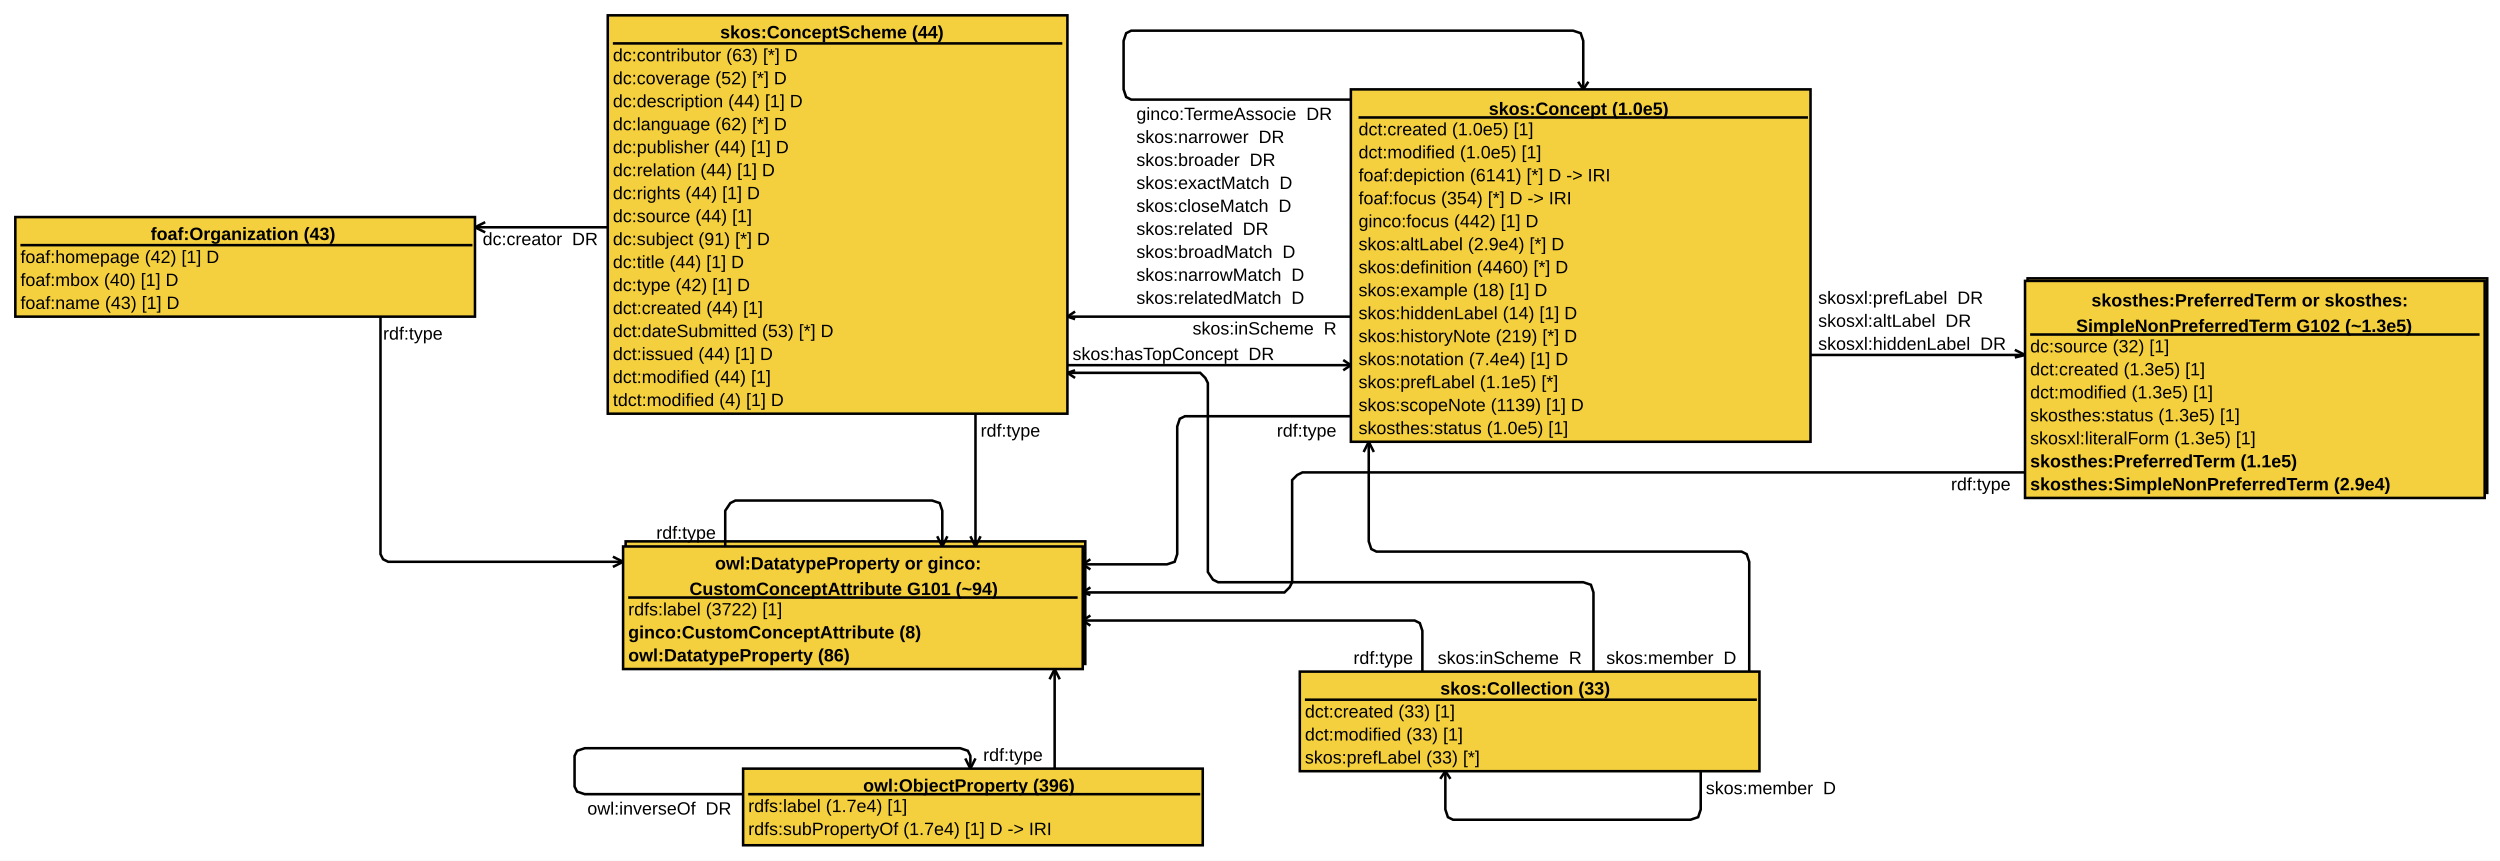
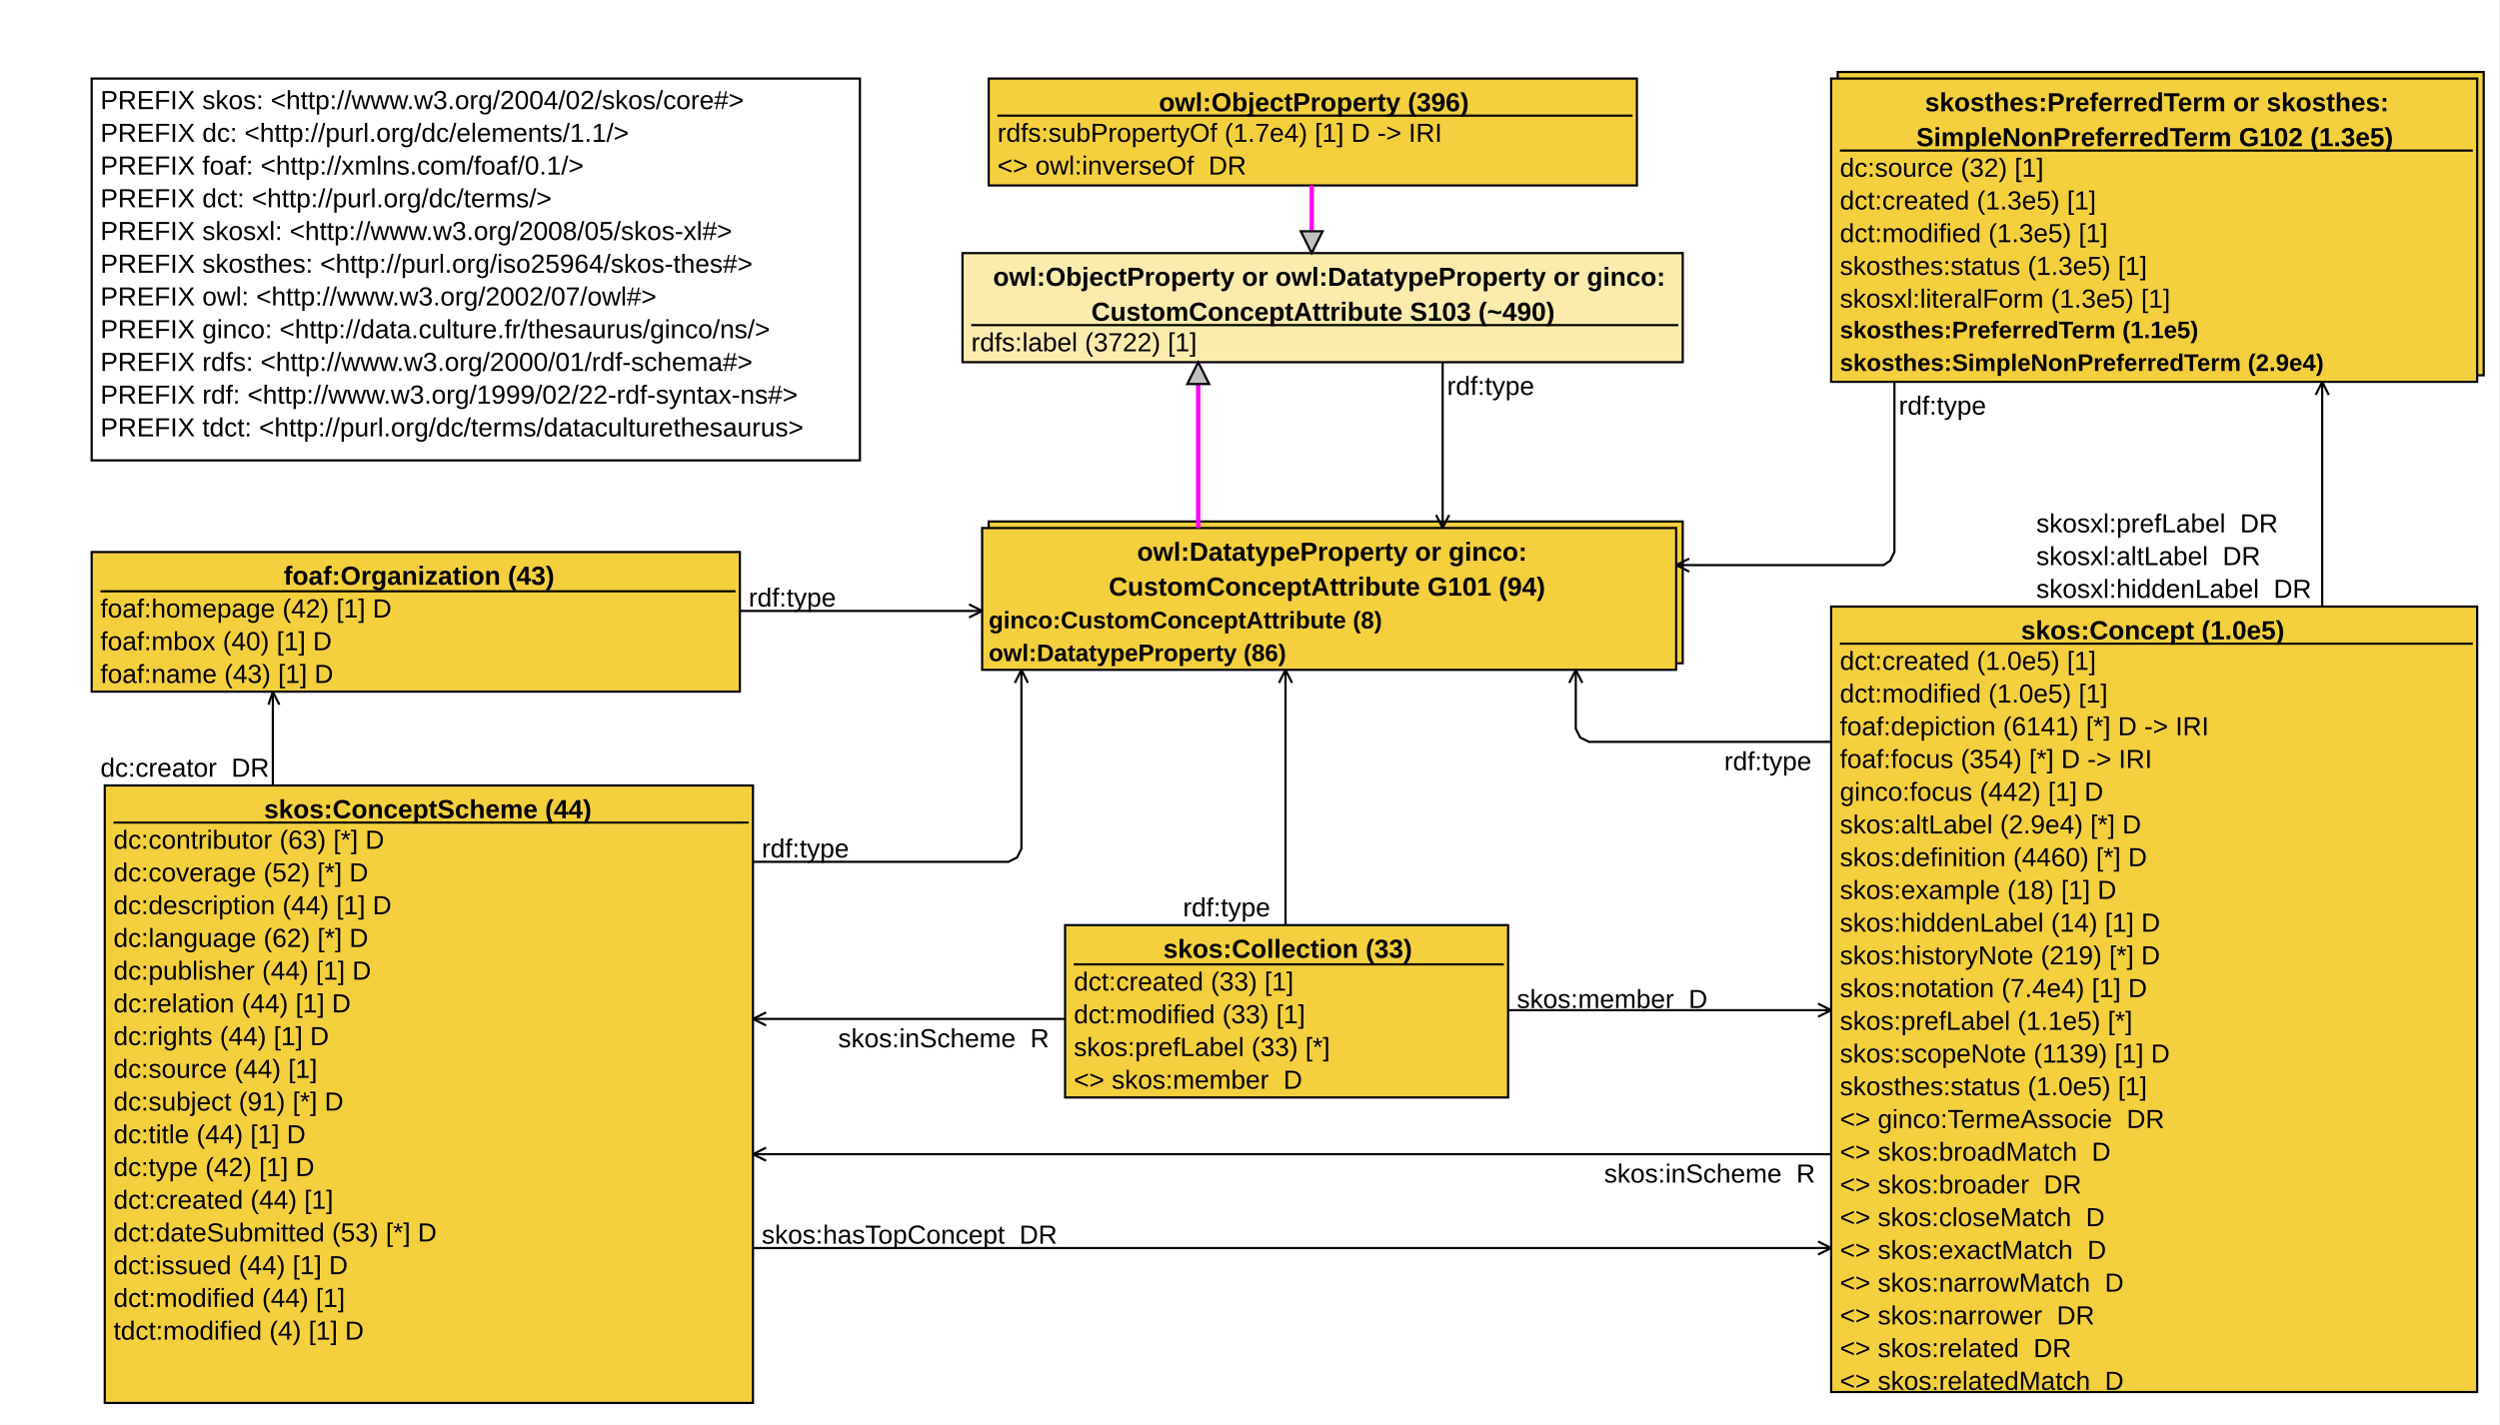
- <svg xmlns="http://www.w3.org/2000/svg" version="1.1" xml:space="preserve" width="979" height="337" viewBox="0 0 979 337">
+ <svg xmlns="http://www.w3.org/2000/svg" version="1.1" xml:space="preserve" width="1145" height="653" viewBox="0 0 1145 653">
 onmousemove="movetip(evt)" onmouseup="endmove()"&gt;
<rect x="0" y="0" width="100%" height="100%" style="fill:White;" />
  <defs>
    <linearGradient id="activ1" x1="0%" y1="0%" x2="100%" y2="0%">
      <stop offset="0%" style="stop-color:#FFFF00;stop-opacity:1" />
      <stop offset="100%" style="stop-color:#FFFFF0;stop-opacity:1" />
    </linearGradient>
  </defs>
-   <g id="2002675683">
-     <polygon points="238,6 418,6 418,162 238,162 " style="fill:#F4D03F; stroke-width:1;stroke:Black;" />
-     <text style="font-family:Arial;font-size:7px;kerning:0;word-spacing:-1px;fill:Black;font-weight:bold;">
-       <tspan x="282" y="15">skos:ConceptScheme (44)</tspan>
-     </text>
-     <line x1="240" y1="17" x2="416" y2="17" style="stroke-width:1;stroke:Black;" />
-     <text style="font-family:Arial;font-size:7px;kerning:0;word-spacing:-1px;fill:Black;">
-       <tspan x="240" y="24">dc:contributor (63) [*] D</tspan>
-       <tspan x="240" y="33">dc:coverage (52) [*] D</tspan>
-       <tspan x="240" y="42">dc:description (44) [1] D</tspan>
-       <tspan x="240" y="51">dc:language (62) [*] D</tspan>
-       <tspan x="240" y="60">dc:publisher (44) [1] D</tspan>
-       <tspan x="240" y="69">dc:relation (44) [1] D</tspan>
-       <tspan x="240" y="78">dc:rights (44) [1] D</tspan>
-       <tspan x="240" y="87">dc:source (44) [1] </tspan>
-       <tspan x="240" y="96">dc:subject (91) [*] D</tspan>
-       <tspan x="240" y="105">dc:title (44) [1] D</tspan>
-       <tspan x="240" y="114">dc:type (42) [1] D</tspan>
-       <tspan x="240" y="123">dct:created (44) [1] </tspan>
-       <tspan x="240" y="132">dct:dateSubmitted (53) [*] D</tspan>
-       <tspan x="240" y="141">dct:issued (44) [1] D</tspan>
-       <tspan x="240" y="150">dct:modified (44) [1] </tspan>
-       <tspan x="240" y="159">tdct:modified (4) [1] D</tspan>
-     </text>
-   </g>
-   <g id="2002675694">
-     <polygon points="794,109 974,109 974,193 794,193 " style="fill:#F4D03F; stroke-width:1;stroke:Black;" />
-     <polygon points="793,110 973,110 973,195 793,195 " style="fill:#F4D03F; stroke-width:1;stroke:Black;" />
-     <text style="font-family:Arial;font-size:7px;kerning:0;word-spacing:-1px;fill:Black;font-weight:bold;">
-       <tspan x="819" y="120">skosthes:PreferredTerm or skosthes:</tspan>
-       <tspan x="813" y="130">SimpleNonPreferredTerm G102 (~1.3e5)</tspan>
-     </text>
-     <line x1="795" y1="131" x2="971" y2="131" style="stroke-width:1;stroke:Black;" />
-     <text style="font-family:Arial;font-size:7px;kerning:0;word-spacing:-1px;fill:Black;">
-       <tspan x="795" y="138">dc:source (32) [1] </tspan>
-       <tspan x="795" y="147">dct:created (1.3e5) [1] </tspan>
-       <tspan x="795" y="156">dct:modified (1.3e5) [1] </tspan>
-       <tspan x="795" y="165">skosthes:status (1.3e5) [1] </tspan>
-       <tspan x="795" y="174">skosxl:literalForm (1.3e5) [1] </tspan>
-     </text>
-     <text style="font-family:Arial;font-size:7px;kerning:0;word-spacing:-1px;fill:Black;font-weight:bold;">
-       <tspan x="795" y="183">skosthes:PreferredTerm (1.1e5)</tspan>
-       <tspan x="795" y="192">skosthes:SimpleNonPreferredTerm (2.9e4)</tspan>
-     </text>
-   </g>
-   <g id="2002675672">
-     <polygon points="291,301 471,301 471,331 291,331 " style="fill:#F4D03F; stroke-width:1;stroke:Black;" />
-     <text style="font-family:Arial;font-size:7px;kerning:0;word-spacing:-1px;fill:Black;font-weight:bold;">
-       <tspan x="338" y="310">owl:ObjectProperty (396)</tspan>
-     </text>
-     <line x1="293" y1="311" x2="470" y2="311" style="stroke-width:1;stroke:Black;" />
-     <text style="font-family:Arial;font-size:7px;kerning:0;word-spacing:-1px;fill:Black;">
-       <tspan x="293" y="318">rdfs:label (1.7e4) [1] </tspan>
-       <tspan x="293" y="327">rdfs:subPropertyOf (1.7e4) [1] D -&gt; IRI</tspan>
-     </text>
-   </g>
-   <g id="2002675650">
-     <polygon points="245,212 425,212 425,260 245,260 " style="fill:#F4D03F; stroke-width:1;stroke:Black;" />
-     <polygon points="244,214 424,214 424,262 244,262 " style="fill:#F4D03F; stroke-width:1;stroke:Black;" />
-     <text style="font-family:Arial;font-size:7px;kerning:0;word-spacing:-1px;fill:Black;font-weight:bold;">
-       <tspan x="280" y="223">owl:DatatypeProperty or ginco:</tspan>
-       <tspan x="270" y="233">CustomConceptAttribute G101 (~94)</tspan>
-     </text>
-     <line x1="246" y1="234" x2="422" y2="234" style="stroke-width:1;stroke:Black;" />
-     <text style="font-family:Arial;font-size:7px;kerning:0;word-spacing:-1px;fill:Black;">
-       <tspan x="246" y="241">rdfs:label (3722) [1] </tspan>
-     </text>
-     <text style="font-family:Arial;font-size:7px;kerning:0;word-spacing:-1px;fill:Black;font-weight:bold;">
-       <tspan x="246" y="250">ginco:CustomConceptAttribute (8)</tspan>
-       <tspan x="246" y="259">owl:DatatypeProperty (86)</tspan>
-     </text>
-   </g>
-   <g id="2002675639">
-     <polygon points="6,85 186,85 186,124 6,124 " style="fill:#F4D03F; stroke-width:1;stroke:Black;" />
-     <text style="font-family:Arial;font-size:7px;kerning:0;word-spacing:-1px;fill:Black;font-weight:bold;">
-       <tspan x="59" y="94">foaf:Organization (43)</tspan>
-     </text>
-     <line x1="8" y1="96" x2="185" y2="96" style="stroke-width:1;stroke:Black;" />
-     <text style="font-family:Arial;font-size:7px;kerning:0;word-spacing:-1px;fill:Black;">
-       <tspan x="8" y="103">foaf:homepage (42) [1] D</tspan>
-       <tspan x="8" y="112">foaf:mbox (40) [1] D</tspan>
-       <tspan x="8" y="121">foaf:name (43) [1] D</tspan>
-     </text>
-   </g>
-   <g id="2002675661">
-     <polygon points="509,263 689,263 689,302 509,302 " style="fill:#F4D03F; stroke-width:1;stroke:Black;" />
-     <text style="font-family:Arial;font-size:7px;kerning:0;word-spacing:-1px;fill:Black;font-weight:bold;">
-       <tspan x="564" y="272">skos:Collection (33)</tspan>
-     </text>
-     <line x1="511" y1="274" x2="688" y2="274" style="stroke-width:1;stroke:Black;" />
-     <text style="font-family:Arial;font-size:7px;kerning:0;word-spacing:-1px;fill:Black;">
-       <tspan x="511" y="281">dct:created (33) [1] </tspan>
-       <tspan x="511" y="290">dct:modified (33) [1] </tspan>
-       <tspan x="511" y="299">skos:prefLabel (33) [*] </tspan>
-     </text>
-   </g>
-   <g id="2002675628">
-     <polygon points="529,35 709,35 709,173 529,173 " style="fill:#F4D03F; stroke-width:1;stroke:Black;" />
-     <text style="font-family:Arial;font-size:7px;kerning:0;word-spacing:-1px;fill:Black;font-weight:bold;">
-       <tspan x="583" y="45">skos:Concept (1.0e5)</tspan>
-     </text>
-     <line x1="532" y1="46" x2="708" y2="46" style="stroke-width:1;stroke:Black;" />
-     <text style="font-family:Arial;font-size:7px;kerning:0;word-spacing:-1px;fill:Black;">
-       <tspan x="532" y="53">dct:created (1.0e5) [1] </tspan>
-       <tspan x="532" y="62">dct:modified (1.0e5) [1] </tspan>
-       <tspan x="532" y="71">foaf:depiction (6141) [*] D -&gt; IRI</tspan>
-       <tspan x="532" y="80">foaf:focus (354) [*] D -&gt; IRI</tspan>
-       <tspan x="532" y="89">ginco:focus (442) [1] D</tspan>
-       <tspan x="532" y="98">skos:altLabel (2.9e4) [*] D</tspan>
-       <tspan x="532" y="107">skos:definition (4460) [*] D</tspan>
-       <tspan x="532" y="116">skos:example (18) [1] D</tspan>
-       <tspan x="532" y="125">skos:hiddenLabel (14) [1] D</tspan>
-       <tspan x="532" y="134">skos:historyNote (219) [*] D</tspan>
-       <tspan x="532" y="143">skos:notation (7.4e4) [1] D</tspan>
-       <tspan x="532" y="152">skos:prefLabel (1.1e5) [*] </tspan>
-       <tspan x="532" y="161">skos:scopeNote (1139) [1] D</tspan>
-       <tspan x="532" y="170">skosthes:status (1.0e5) [1] </tspan>
-     </text>
-   </g>
-   <g id="2002675553">
-     <path d="M557,263 L557,247 556,244 554,243 424,243 " style="fill:none;stroke-width:1;stroke:Black;" />
-     <line x1="427" y1="241" x2="424" y2="243" style="stroke-width:1;stroke:Black;" />
-     <line x1="427" y1="245" x2="424" y2="243" style="stroke-width:1;stroke:Black;" />
-     <text style="font-family:Arial;font-size:7px;kerning:0;word-spacing:-1px;fill:Black;">
-       <tspan x="530" y="260">rdf:type  </tspan>
-     </text>
-   </g>
-   <g id="2002675563">
-     <path d="M624,263 L624,232 623,229 620,228 477,228 475,227 473,224 473,150 472,148 470,146 418,146 " style="fill:none;stroke-width:1;stroke:Black;" />
-     <line x1="421" y1="145" x2="418" y2="146" style="stroke-width:1;stroke:Black;" />
-     <line x1="421" y1="148" x2="418" y2="146" style="stroke-width:1;stroke:Black;" />
-     <text style="font-family:Arial;font-size:7px;kerning:0;word-spacing:-1px;fill:Black;">
-       <tspan x="563" y="260">skos:inScheme  R</tspan>
-     </text>
-   </g>
-   <g id="2002675578">
-     <path d="M418,143 L529,143 " style="fill:none;stroke-width:1;stroke:Black;" />
-     <line x1="526" y1="141" x2="529" y2="143" style="stroke-width:1;stroke:Black;" />
-     <line x1="526" y1="145" x2="529" y2="143" style="stroke-width:1;stroke:Black;" />
-     <text style="font-family:Arial;font-size:7px;kerning:0;word-spacing:-1px;fill:Black;">
-       <tspan x="420" y="141">skos:hasTopConcept  DR</tspan>
-     </text>
-   </g>
-   <g id="2002675593">
-     <path d="M529,124 L418,124 " style="fill:none;stroke-width:1;stroke:Black;" />
-     <line x1="421" y1="122" x2="418" y2="124" style="stroke-width:1;stroke:Black;" />
-     <line x1="421" y1="125" x2="418" y2="124" style="stroke-width:1;stroke:Black;" />
-     <text style="font-family:Arial;font-size:7px;kerning:0;word-spacing:-1px;fill:Black;">
-       <tspan x="467" y="131">skos:inScheme  R</tspan>
-     </text>
-   </g>
-   <g id="2002675598">
-     <path d="M291,311 L229,311 226,310 225,308 225,296 226,294 229,293 376,293 379,294 380,296 380,301 " style="fill:none;stroke-width:1;stroke:Black;" />
-     <line x1="378" y1="297" x2="380" y2="301" style="stroke-width:1;stroke:Black;" />
-     <line x1="382" y1="297" x2="380" y2="301" style="stroke-width:1;stroke:Black;" />
-     <text style="font-family:Arial;font-size:7px;kerning:0;word-spacing:-1px;fill:Black;">
-       <tspan x="230" y="319">owl:inverseOf  DR</tspan>
-     </text>
-   </g>
-   <g id="2002675603">
-     <path d="M685,263 L685,220 684,217 682,216 539,216 537,215 536,212 536,173 " style="fill:none;stroke-width:1;stroke:Black;" />
-     <line x1="534" y1="177" x2="536" y2="173" style="stroke-width:1;stroke:Black;" />
-     <line x1="538" y1="177" x2="536" y2="173" style="stroke-width:1;stroke:Black;" />
-     <text style="font-family:Arial;font-size:7px;kerning:0;word-spacing:-1px;fill:Black;">
-       <tspan x="629" y="260">skos:member  D</tspan>
-     </text>
-   </g>
-   <g id="2002675608">
-     <path d="M709,139 L793,139 " style="fill:none;stroke-width:1;stroke:Black;" />
-     <line x1="789" y1="137" x2="793" y2="139" style="stroke-width:1;stroke:Black;" />
-     <line x1="789" y1="140" x2="793" y2="139" style="stroke-width:1;stroke:Black;" />
-     <text style="font-family:Arial;font-size:7px;kerning:0;word-spacing:-1px;fill:Black;">
-       <tspan x="712" y="119">skosxl:prefLabel  DR</tspan>
-       <tspan x="712" y="128">skosxl:altLabel  DR</tspan>
-       <tspan x="712" y="137">skosxl:hiddenLabel  DR</tspan>
-     </text>
-   </g>
-   <g id="2002675613">
-     <path d="M238,89 L186,89 " style="fill:none;stroke-width:1;stroke:Black;" />
-     <line x1="190" y1="87" x2="186" y2="89" style="stroke-width:1;stroke:Black;" />
-     <line x1="190" y1="91" x2="186" y2="89" style="stroke-width:1;stroke:Black;" />
-     <text style="font-family:Arial;font-size:7px;kerning:0;word-spacing:-1px;fill:Black;">
-       <tspan x="189" y="96">dc:creator  DR</tspan>
-     </text>
-   </g>
-   <g id="2002675568">
-     <path d="M413,301 L413,262 " style="fill:none;stroke-width:1;stroke:Black;" />
-     <line x1="411" y1="266" x2="413" y2="262" style="stroke-width:1;stroke:Black;" />
-     <line x1="415" y1="266" x2="413" y2="262" style="stroke-width:1;stroke:Black;" />
-     <text style="font-family:Arial;font-size:7px;kerning:0;word-spacing:-1px;fill:Black;">
-       <tspan x="385" y="298">rdf:type  </tspan>
-     </text>
-   </g>
-   <g id="2002675623">
-     <path d="M284,214 L284,200 286,197 288,196 365,196 368,197 369,200 369,214 " style="fill:none;stroke-width:1;stroke:Black;" />
-     <line x1="367" y1="210" x2="369" y2="214" style="stroke-width:1;stroke:Black;" />
-     <line x1="371" y1="210" x2="369" y2="214" style="stroke-width:1;stroke:Black;" />
-     <text style="font-family:Arial;font-size:7px;kerning:0;word-spacing:-1px;fill:Black;">
-       <tspan x="257" y="211">rdf:type  </tspan>
-     </text>
-   </g>
-   <g id="2002675558">
-     <path d="M149,124 L149,217 150,219 152,220 244,220 " style="fill:none;stroke-width:1;stroke:Black;" />
-     <line x1="240" y1="218" x2="244" y2="220" style="stroke-width:1;stroke:Black;" />
-     <line x1="240" y1="222" x2="244" y2="220" style="stroke-width:1;stroke:Black;" />
-     <text style="font-family:Arial;font-size:7px;kerning:0;word-spacing:-1px;fill:Black;">
-       <tspan x="150" y="133">rdf:type  </tspan>
-     </text>
-   </g>
-   <g id="2002675548">
-     <path d="M666,302 L666,317 665,320 662,321 569,321 567,320 566,317 566,302 " style="fill:none;stroke-width:1;stroke:Black;" />
-     <line x1="564" y1="305" x2="566" y2="302" style="stroke-width:1;stroke:Black;" />
-     <line x1="568" y1="305" x2="566" y2="302" style="stroke-width:1;stroke:Black;" />
-     <text style="font-family:Arial;font-size:7px;kerning:0;word-spacing:-1px;fill:Black;">
-       <tspan x="668" y="311">skos:member  D</tspan>
-     </text>
-   </g>
-   <g id="2002675618">
-     <path d="M529,39 L443,39 441,38 440,35 440,16 441,13 443,12 616,12 619,13 620,16 620,35 " style="fill:none;stroke-width:1;stroke:Black;" />
-     <line x1="618" y1="32" x2="620" y2="35" style="stroke-width:1;stroke:Black;" />
-     <line x1="622" y1="32" x2="620" y2="35" style="stroke-width:1;stroke:Black;" />
-     <text style="font-family:Arial;font-size:7px;kerning:0;word-spacing:-1px;fill:Black;">
-       <tspan x="445" y="47">ginco:TermeAssocie  DR</tspan>
-       <tspan x="445" y="56">skos:narrower  DR</tspan>
-       <tspan x="445" y="65">skos:broader  DR</tspan>
-       <tspan x="445" y="74">skos:exactMatch  D</tspan>
-       <tspan x="445" y="83">skos:closeMatch  D</tspan>
-       <tspan x="445" y="92">skos:related  DR</tspan>
-       <tspan x="445" y="101">skos:broadMatch  D</tspan>
-       <tspan x="445" y="110">skos:narrowMatch  D</tspan>
-       <tspan x="445" y="119">skos:relatedMatch  D</tspan>
-     </text>
-   </g>
-   <g id="2002675583">
-     <path d="M382,162 L382,214 " style="fill:none;stroke-width:1;stroke:Black;" />
-     <line x1="380" y1="210" x2="382" y2="214" style="stroke-width:1;stroke:Black;" />
-     <line x1="384" y1="210" x2="382" y2="214" style="stroke-width:1;stroke:Black;" />
-     <text style="font-family:Arial;font-size:7px;kerning:0;word-spacing:-1px;fill:Black;">
-       <tspan x="384" y="171">rdf:type  </tspan>
-     </text>
-   </g>
-   <g id="2002675588">
-     <path d="M529,163 L464,163 462,164 461,167 461,217 460,220 457,221 424,221 " style="fill:none;stroke-width:1;stroke:Black;" />
-     <line x1="427" y1="219" x2="424" y2="221" style="stroke-width:1;stroke:Black;" />
-     <line x1="427" y1="223" x2="424" y2="221" style="stroke-width:1;stroke:Black;" />
-     <text style="font-family:Arial;font-size:7px;kerning:0;word-spacing:-1px;fill:Black;">
-       <tspan x="500" y="171">rdf:type  </tspan>
-     </text>
-   </g>
-   <g id="2002675573">
-     <path d="M793,185 L510,185 508,186 506,188 506,228 505,230 503,232 424,232 " style="fill:none;stroke-width:1;stroke:Black;" />
-     <line x1="427" y1="230" x2="424" y2="232" style="stroke-width:1;stroke:Black;" />
-     <line x1="427" y1="233" x2="424" y2="232" style="stroke-width:1;stroke:Black;" />
-     <text style="font-family:Arial;font-size:7px;kerning:0;word-spacing:-1px;fill:Black;">
-       <tspan x="764" y="192">rdf:type  </tspan>
+   <g id="2002712123">
+     <polygon points="453,239 771,239 771,304 453,304 " style="fill:#F4D03F; stroke-width:1;stroke:Black;" />
+     <polygon points="450,242 768,242 768,307 450,307 " style="fill:#F4D03F; stroke-width:1;stroke:Black;" />
+     <text style="font-family:Arial;font-size:12px;kerning:0;word-spacing:-1px;fill:Black;font-weight:bold;">
+       <tspan x="521" y="257">owl:DatatypeProperty or ginco:</tspan>
+       <tspan x="508" y="273">CustomConceptAttribute G101 (94)</tspan>
+     </text>
+     <text style="font-family:Arial;font-size:11px;kerning:0;word-spacing:-1px;fill:Black;font-weight:bold;">
+       <tspan x="453" y="288">ginco:CustomConceptAttribute (8)</tspan>
+       <tspan x="453" y="303">owl:DatatypeProperty (86)</tspan>
+     </text>
+   </g>
+   <g id="2002712134">
+     <polygon points="488,424 691,424 691,503 488,503 " style="fill:#F4D03F; stroke-width:1;stroke:Black;" />
+     <text style="font-family:Arial;font-size:12px;kerning:0;word-spacing:-1px;fill:Black;font-weight:bold;">
+       <tspan x="533" y="439">skos:Collection (33)</tspan>
+     </text>
+     <line x1="492" y1="442" x2="689" y2="442" style="stroke-width:1;stroke:Black;" />
+     <text style="font-family:Arial;font-size:12px;kerning:0;word-spacing:-1px;fill:Black;">
+       <tspan x="492" y="454">dct:created (33) [1] </tspan>
+       <tspan x="492" y="469">dct:modified (33) [1] </tspan>
+       <tspan x="492" y="484">skos:prefLabel (33) [*] </tspan>
+       <tspan x="492" y="499">&lt;&gt; skos:member  D</tspan>
+     </text>
+   </g>
+   <g id="2002712145">
+     <polygon points="453,36 750,36 750,85 453,85 " style="fill:#F4D03F; stroke-width:1;stroke:Black;" />
+     <text style="font-family:Arial;font-size:12px;kerning:0;word-spacing:-1px;fill:Black;font-weight:bold;">
+       <tspan x="531" y="51">owl:ObjectProperty (396)</tspan>
+     </text>
+     <line x1="457" y1="53" x2="748" y2="53" style="stroke-width:1;stroke:Black;" />
+     <text style="font-family:Arial;font-size:12px;kerning:0;word-spacing:-1px;fill:Black;">
+       <tspan x="457" y="65">rdfs:subPropertyOf (1.7e4) [1] D -&gt; IRI</tspan>
+       <tspan x="457" y="80">&lt;&gt; owl:inverseOf  DR</tspan>
+     </text>
+   </g>
+   <g id="2002712156">
+     <polygon points="48,360 345,360 345,643 48,643 " style="fill:#F4D03F; stroke-width:1;stroke:Black;" />
+     <text style="font-family:Arial;font-size:12px;kerning:0;word-spacing:-1px;fill:Black;font-weight:bold;">
+       <tspan x="121" y="375">skos:ConceptScheme (44)</tspan>
+     </text>
+     <line x1="52" y1="377" x2="343" y2="377" style="stroke-width:1;stroke:Black;" />
+     <text style="font-family:Arial;font-size:12px;kerning:0;word-spacing:-1px;fill:Black;">
+       <tspan x="52" y="389">dc:contributor (63) [*] D</tspan>
+       <tspan x="52" y="404">dc:coverage (52) [*] D</tspan>
+       <tspan x="52" y="419">dc:description (44) [1] D</tspan>
+       <tspan x="52" y="434">dc:language (62) [*] D</tspan>
+       <tspan x="52" y="449">dc:publisher (44) [1] D</tspan>
+       <tspan x="52" y="464">dc:relation (44) [1] D</tspan>
+       <tspan x="52" y="479">dc:rights (44) [1] D</tspan>
+       <tspan x="52" y="494">dc:source (44) [1] </tspan>
+       <tspan x="52" y="509">dc:subject (91) [*] D</tspan>
+       <tspan x="52" y="524">dc:title (44) [1] D</tspan>
+       <tspan x="52" y="539">dc:type (42) [1] D</tspan>
+       <tspan x="52" y="554">dct:created (44) [1] </tspan>
+       <tspan x="52" y="569">dct:dateSubmitted (53) [*] D</tspan>
+       <tspan x="52" y="584">dct:issued (44) [1] D</tspan>
+       <tspan x="52" y="599">dct:modified (44) [1] </tspan>
+       <tspan x="52" y="614">tdct:modified (4) [1] D</tspan>
+     </text>
+   </g>
+   <g id="2002712167">
+     <polygon points="441,116 771,116 771,166 441,166 " style="fill:#FBECAE; stroke-width:1;stroke:Black;" />
+     <text style="font-family:Arial;font-size:12px;kerning:0;word-spacing:-1px;fill:Black;font-weight:bold;">
+       <tspan x="455" y="131">owl:ObjectProperty or owl:DatatypeProperty or ginco:</tspan>
+       <tspan x="500" y="147">CustomConceptAttribute S103 (~490)</tspan>
+     </text>
+     <line x1="445" y1="149" x2="769" y2="149" style="stroke-width:1;stroke:Black;" />
+     <text style="font-family:Arial;font-size:12px;kerning:0;word-spacing:-1px;fill:Black;">
+       <tspan x="445" y="161">rdfs:label (3722) [1] </tspan>
+     </text>
+   </g>
+   <g id="2002712178">
+     <polygon points="42,253 339,253 339,317 42,317 " style="fill:#F4D03F; stroke-width:1;stroke:Black;" />
+     <text style="font-family:Arial;font-size:12px;kerning:0;word-spacing:-1px;fill:Black;font-weight:bold;">
+       <tspan x="130" y="268">foaf:Organization (43)</tspan>
+     </text>
+     <line x1="46" y1="271" x2="337" y2="271" style="stroke-width:1;stroke:Black;" />
+     <text style="font-family:Arial;font-size:12px;kerning:0;word-spacing:-1px;fill:Black;">
+       <tspan x="46" y="283">foaf:homepage (42) [1] D</tspan>
+       <tspan x="46" y="298">foaf:mbox (40) [1] D</tspan>
+       <tspan x="46" y="313">foaf:name (43) [1] D</tspan>
+     </text>
+   </g>
+   <g id="2002712189">
+     <polygon points="42,36 394,36 394,211 42,211 " style="fill:White; stroke-width:1;stroke:Black;" />
+     <text style="font-family:Arial;font-size:12px;kerning:0;word-spacing:-1px;fill:Black;">
+       <tspan x="46" y="50">PREFIX skos: &lt;http://www.w3.org/2004/02/skos/core#&gt;</tspan>
+       <tspan x="46" y="65">PREFIX dc: &lt;http://purl.org/dc/elements/1.1/&gt;</tspan>
+       <tspan x="46" y="80">PREFIX foaf: &lt;http://xmlns.com/foaf/0.1/&gt;</tspan>
+       <tspan x="46" y="95">PREFIX dct: &lt;http://purl.org/dc/terms/&gt;</tspan>
+       <tspan x="46" y="110">PREFIX skosxl: &lt;http://www.w3.org/2008/05/skos-xl#&gt;</tspan>
+       <tspan x="46" y="125">PREFIX skosthes: &lt;http://purl.org/iso25964/skos-thes#&gt;</tspan>
+       <tspan x="46" y="140">PREFIX owl: &lt;http://www.w3.org/2002/07/owl#&gt;</tspan>
+       <tspan x="46" y="155">PREFIX ginco: &lt;http://data.culture.fr/thesaurus/ginco/ns/&gt;</tspan>
+       <tspan x="46" y="170">PREFIX rdfs: &lt;http://www.w3.org/2000/01/rdf-schema#&gt;</tspan>
+       <tspan x="46" y="185">PREFIX rdf: &lt;http://www.w3.org/1999/02/22-rdf-syntax-ns#&gt;</tspan>
+       <tspan x="46" y="200">PREFIX tdct: &lt;http://purl.org/dc/terms/dataculturethesaurus&gt;</tspan>
+     </text>
+   </g>
+   <g id="2002712200">
+     <polygon points="839,278 1135,278 1135,638 839,638 " style="fill:#F4D03F; stroke-width:1;stroke:Black;" />
+     <text style="font-family:Arial;font-size:12px;kerning:0;word-spacing:-1px;fill:Black;font-weight:bold;">
+       <tspan x="926" y="293">skos:Concept (1.0e5)</tspan>
+     </text>
+     <line x1="843" y1="295" x2="1133" y2="295" style="stroke-width:1;stroke:Black;" />
+     <text style="font-family:Arial;font-size:12px;kerning:0;word-spacing:-1px;fill:Black;">
+       <tspan x="843" y="307">dct:created (1.0e5) [1] </tspan>
+       <tspan x="843" y="322">dct:modified (1.0e5) [1] </tspan>
+       <tspan x="843" y="337">foaf:depiction (6141) [*] D -&gt; IRI</tspan>
+       <tspan x="843" y="352">foaf:focus (354) [*] D -&gt; IRI</tspan>
+       <tspan x="843" y="367">ginco:focus (442) [1] D</tspan>
+       <tspan x="843" y="382">skos:altLabel (2.9e4) [*] D</tspan>
+       <tspan x="843" y="397">skos:definition (4460) [*] D</tspan>
+       <tspan x="843" y="412">skos:example (18) [1] D</tspan>
+       <tspan x="843" y="427">skos:hiddenLabel (14) [1] D</tspan>
+       <tspan x="843" y="442">skos:historyNote (219) [*] D</tspan>
+       <tspan x="843" y="457">skos:notation (7.4e4) [1] D</tspan>
+       <tspan x="843" y="472">skos:prefLabel (1.1e5) [*] </tspan>
+       <tspan x="843" y="487">skos:scopeNote (1139) [1] D</tspan>
+       <tspan x="843" y="502">skosthes:status (1.0e5) [1] </tspan>
+       <tspan x="843" y="517">&lt;&gt; ginco:TermeAssocie  DR</tspan>
+       <tspan x="843" y="532">&lt;&gt; skos:broadMatch  D</tspan>
+       <tspan x="843" y="547">&lt;&gt; skos:broader  DR</tspan>
+       <tspan x="843" y="562">&lt;&gt; skos:closeMatch  D</tspan>
+       <tspan x="843" y="577">&lt;&gt; skos:exactMatch  D</tspan>
+       <tspan x="843" y="592">&lt;&gt; skos:narrowMatch  D</tspan>
+       <tspan x="843" y="607">&lt;&gt; skos:narrower  DR</tspan>
+       <tspan x="843" y="622">&lt;&gt; skos:related  DR</tspan>
+       <tspan x="843" y="637">&lt;&gt; skos:relatedMatch  D</tspan>
+     </text>
+   </g>
+   <g id="2002712211">
+     <polygon points="842,33 1138,33 1138,172 842,172 " style="fill:#F4D03F; stroke-width:1;stroke:Black;" />
+     <polygon points="839,36 1135,36 1135,175 839,175 " style="fill:#F4D03F; stroke-width:1;stroke:Black;" />
+     <text style="font-family:Arial;font-size:12px;kerning:0;word-spacing:-1px;fill:Black;font-weight:bold;">
+       <tspan x="882" y="51">skosthes:PreferredTerm or skosthes:</tspan>
+       <tspan x="878" y="67">SimpleNonPreferredTerm G102 (1.3e5)</tspan>
+     </text>
+     <line x1="843" y1="69" x2="1133" y2="69" style="stroke-width:1;stroke:Black;" />
+     <text style="font-family:Arial;font-size:12px;kerning:0;word-spacing:-1px;fill:Black;">
+       <tspan x="843" y="81">dc:source (32) [1] </tspan>
+       <tspan x="843" y="96">dct:created (1.3e5) [1] </tspan>
+       <tspan x="843" y="111">dct:modified (1.3e5) [1] </tspan>
+       <tspan x="843" y="126">skosthes:status (1.3e5) [1] </tspan>
+       <tspan x="843" y="141">skosxl:literalForm (1.3e5) [1] </tspan>
+     </text>
+     <text style="font-family:Arial;font-size:11px;kerning:0;word-spacing:-1px;fill:Black;font-weight:bold;">
+       <tspan x="843" y="155">skosthes:PreferredTerm (1.1e5)</tspan>
+       <tspan x="843" y="170">skosthes:SimpleNonPreferredTerm (2.9e4)</tspan>
+     </text>
+   </g>
+   <g id="2002712059">
+     <path d="M488,467 L345,467 " style="fill:none;stroke-width:1;stroke:Black;" />
+     <line x1="351" y1="464" x2="345" y2="467" style="stroke-width:1;stroke:Black;" />
+     <line x1="351" y1="470" x2="345" y2="467" style="stroke-width:1;stroke:Black;" />
+     <text style="font-family:Arial;font-size:12px;kerning:0;word-spacing:-1px;fill:Black;">
+       <tspan x="384" y="480">skos:inScheme  R</tspan>
+     </text>
+   </g>
+   <g id="2002712064">
+     <path d="M339,280 L450,280 " style="fill:none;stroke-width:1;stroke:Black;" />
+     <line x1="444" y1="277" x2="450" y2="280" style="stroke-width:1;stroke:Black;" />
+     <line x1="444" y1="283" x2="450" y2="280" style="stroke-width:1;stroke:Black;" />
+     <text style="font-family:Arial;font-size:12px;kerning:0;word-spacing:-1px;fill:Black;">
+       <tspan x="343" y="278">rdf:type  </tspan>
+     </text>
+   </g>
+   <g id="2002712069">
+     <path d="M345,572 L839,572 " style="fill:none;stroke-width:1;stroke:Black;" />
+     <line x1="833" y1="569" x2="839" y2="572" style="stroke-width:1;stroke:Black;" />
+     <line x1="833" y1="575" x2="839" y2="572" style="stroke-width:1;stroke:Black;" />
+     <text style="font-family:Arial;font-size:12px;kerning:0;word-spacing:-1px;fill:Black;">
+       <tspan x="349" y="570">skos:hasTopConcept  DR</tspan>
+     </text>
+   </g>
+   <g id="2002712074">
+     <path d="M691,463 L839,463 " style="fill:none;stroke-width:1;stroke:Black;" />
+     <line x1="833" y1="460" x2="839" y2="463" style="stroke-width:1;stroke:Black;" />
+     <line x1="833" y1="466" x2="839" y2="463" style="stroke-width:1;stroke:Black;" />
+     <text style="font-family:Arial;font-size:12px;kerning:0;word-spacing:-1px;fill:Black;">
+       <tspan x="695" y="462">skos:member  D</tspan>
+     </text>
+   </g>
+   <g id="2002712079">
+     <path d="M839,340 L728,340 724,338 722,334 722,307 " style="fill:none;stroke-width:1;stroke:Black;" />
+     <line x1="719" y1="313" x2="722" y2="307" style="stroke-width:1;stroke:Black;" />
+     <line x1="725" y1="313" x2="722" y2="307" style="stroke-width:1;stroke:Black;" />
+     <text style="font-family:Arial;font-size:12px;kerning:0;word-spacing:-1px;fill:Black;">
+       <tspan x="790" y="353">rdf:type  </tspan>
+     </text>
+   </g>
+   <g id="2002712084">
+     <path d="M839,529 L345,529 " style="fill:none;stroke-width:1;stroke:Black;" />
+     <line x1="351" y1="526" x2="345" y2="529" style="stroke-width:1;stroke:Black;" />
+     <line x1="351" y1="532" x2="345" y2="529" style="stroke-width:1;stroke:Black;" />
+     <text style="font-family:Arial;font-size:12px;kerning:0;word-spacing:-1px;fill:Black;">
+       <tspan x="735" y="542">skos:inScheme  R</tspan>
+     </text>
+   </g>
+   <g id="2002712089">
+     <path d="M868,175 L868,253 866,257 863,259 768,259 " style="fill:none;stroke-width:1;stroke:Black;" />
+     <line x1="774" y1="256" x2="768" y2="259" style="stroke-width:1;stroke:Black;" />
+     <line x1="774" y1="262" x2="768" y2="259" style="stroke-width:1;stroke:Black;" />
+     <text style="font-family:Arial;font-size:12px;kerning:0;word-spacing:-1px;fill:Black;">
+       <tspan x="870" y="190">rdf:type  </tspan>
+     </text>
+   </g>
+   <g id="2002712094">
+     <path d="M661,166 L661,242 " style="fill:none;stroke-width:1;stroke:Black;" />
+     <line x1="658" y1="236" x2="661" y2="242" style="stroke-width:1;stroke:Black;" />
+     <line x1="664" y1="236" x2="661" y2="242" style="stroke-width:1;stroke:Black;" />
+     <text style="font-family:Arial;font-size:12px;kerning:0;word-spacing:-1px;fill:Black;">
+       <tspan x="663" y="181">rdf:type  </tspan>
+     </text>
+   </g>
+   <g id="2002712099">
+     <path d="M1064,278 L1064,175 " style="fill:none;stroke-width:1;stroke:Black;" />
+     <line x1="1061" y1="181" x2="1064" y2="175" style="stroke-width:1;stroke:Black;" />
+     <line x1="1067" y1="181" x2="1064" y2="175" style="stroke-width:1;stroke:Black;" />
+     <text style="font-family:Arial;font-size:12px;kerning:0;word-spacing:-1px;fill:Black;">
+       <tspan x="933" y="244">skosxl:prefLabel  DR</tspan>
+       <tspan x="933" y="259">skosxl:altLabel  DR</tspan>
+       <tspan x="933" y="274">skosxl:hiddenLabel  DR</tspan>
+     </text>
+   </g>
+   <g id="2002712104">
+     <path d="M345,395 L462,395 466,393 468,389 468,307 " style="fill:none;stroke-width:1;stroke:Black;" />
+     <line x1="465" y1="313" x2="468" y2="307" style="stroke-width:1;stroke:Black;" />
+     <line x1="471" y1="313" x2="468" y2="307" style="stroke-width:1;stroke:Black;" />
+     <text style="font-family:Arial;font-size:12px;kerning:0;word-spacing:-1px;fill:Black;">
+       <tspan x="349" y="393">rdf:type  </tspan>
+     </text>
+   </g>
+   <g id="2002712109">
+     <path d="M589,424 L589,307 " style="fill:none;stroke-width:1;stroke:Black;" />
+     <line x1="586" y1="313" x2="589" y2="307" style="stroke-width:1;stroke:Black;" />
+     <line x1="592" y1="313" x2="589" y2="307" style="stroke-width:1;stroke:Black;" />
+     <text style="font-family:Arial;font-size:12px;kerning:0;word-spacing:-1px;fill:Black;">
+       <tspan x="542" y="420">rdf:type  </tspan>
+     </text>
+   </g>
+   <g id="2002712114">
+     <path d="M125,360 L125,317 " style="fill:none;stroke-width:1;stroke:Black;" />
+     <line x1="123" y1="323" x2="125" y2="317" style="stroke-width:1;stroke:Black;" />
+     <line x1="128" y1="323" x2="125" y2="317" style="stroke-width:1;stroke:Black;" />
+     <text style="font-family:Arial;font-size:12px;kerning:0;word-spacing:-1px;fill:Black;">
+       <tspan x="46" y="356">dc:creator  DR</tspan>
+     </text>
+   </g>
+   <g id="2002712119">
+     <path d="M549,166 L549,242 " style="fill:none;stroke-width:2;stroke:Fuchsia;" />
+     <polygon points="554,176 549,166 544,176 " style="fill:Silver;stroke-width:1;stroke:Black;" />
+     <text style="font-family:Arial;font-size:12px;kerning:0;word-spacing:-1px;fill:Black;">
+       <tspan x="551" y="181"> </tspan>
+     </text>
+   </g>
+   <g id="2002712121">
+     <path d="M601,116 L601,85 " style="fill:none;stroke-width:2;stroke:Fuchsia;" />
+     <polygon points="606,106 601,116 596,106 " style="fill:Silver;stroke-width:1;stroke:Black;" />
+     <text style="font-family:Arial;font-size:12px;kerning:0;word-spacing:-1px;fill:Black;">
+       <tspan x="589" y="112"> </tspan>
    </text>
  </g>
</svg>
